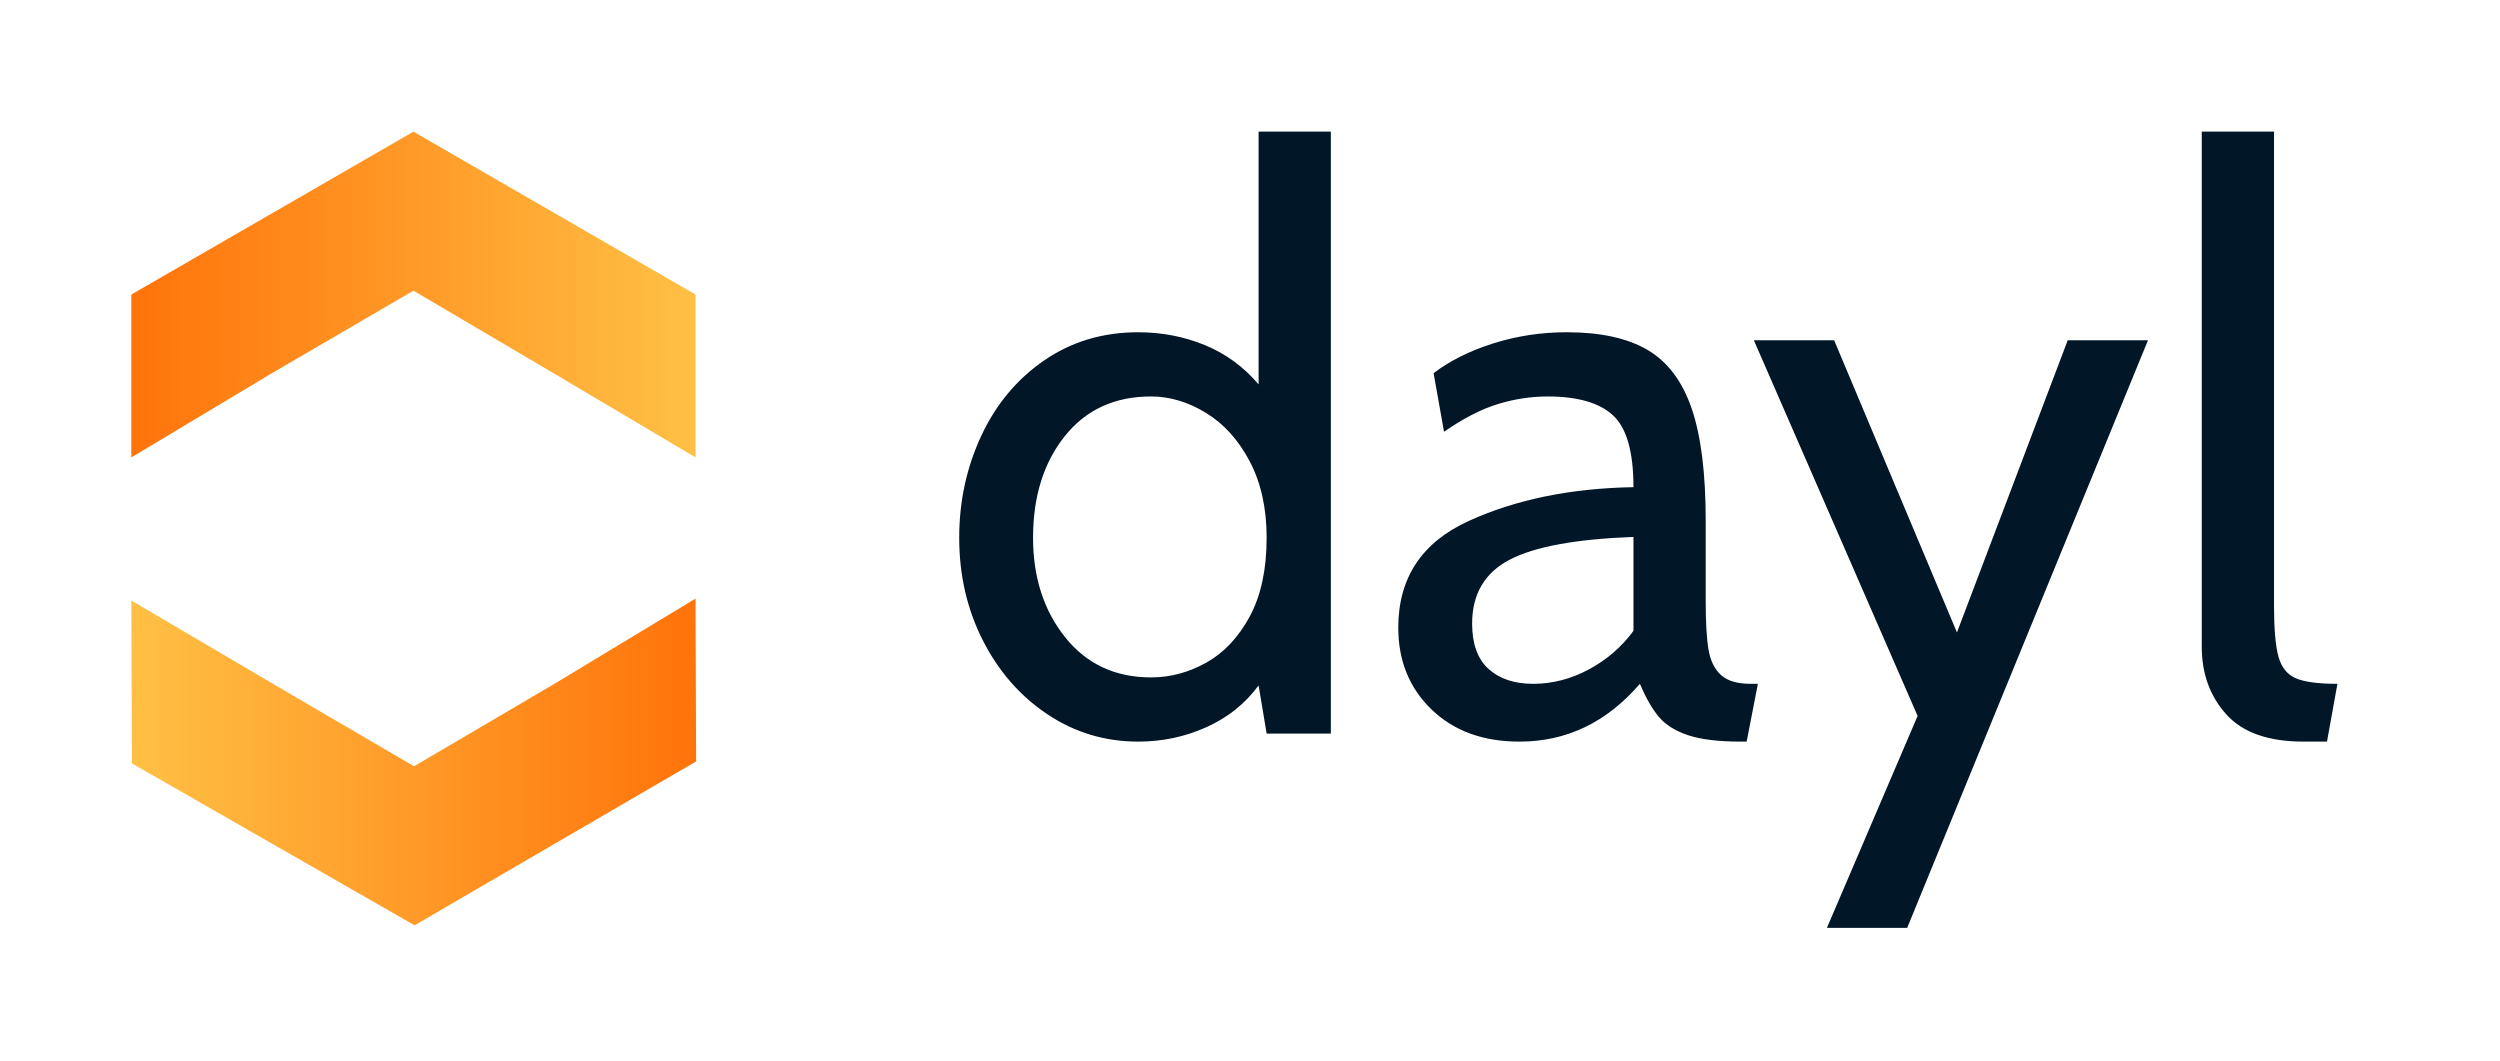
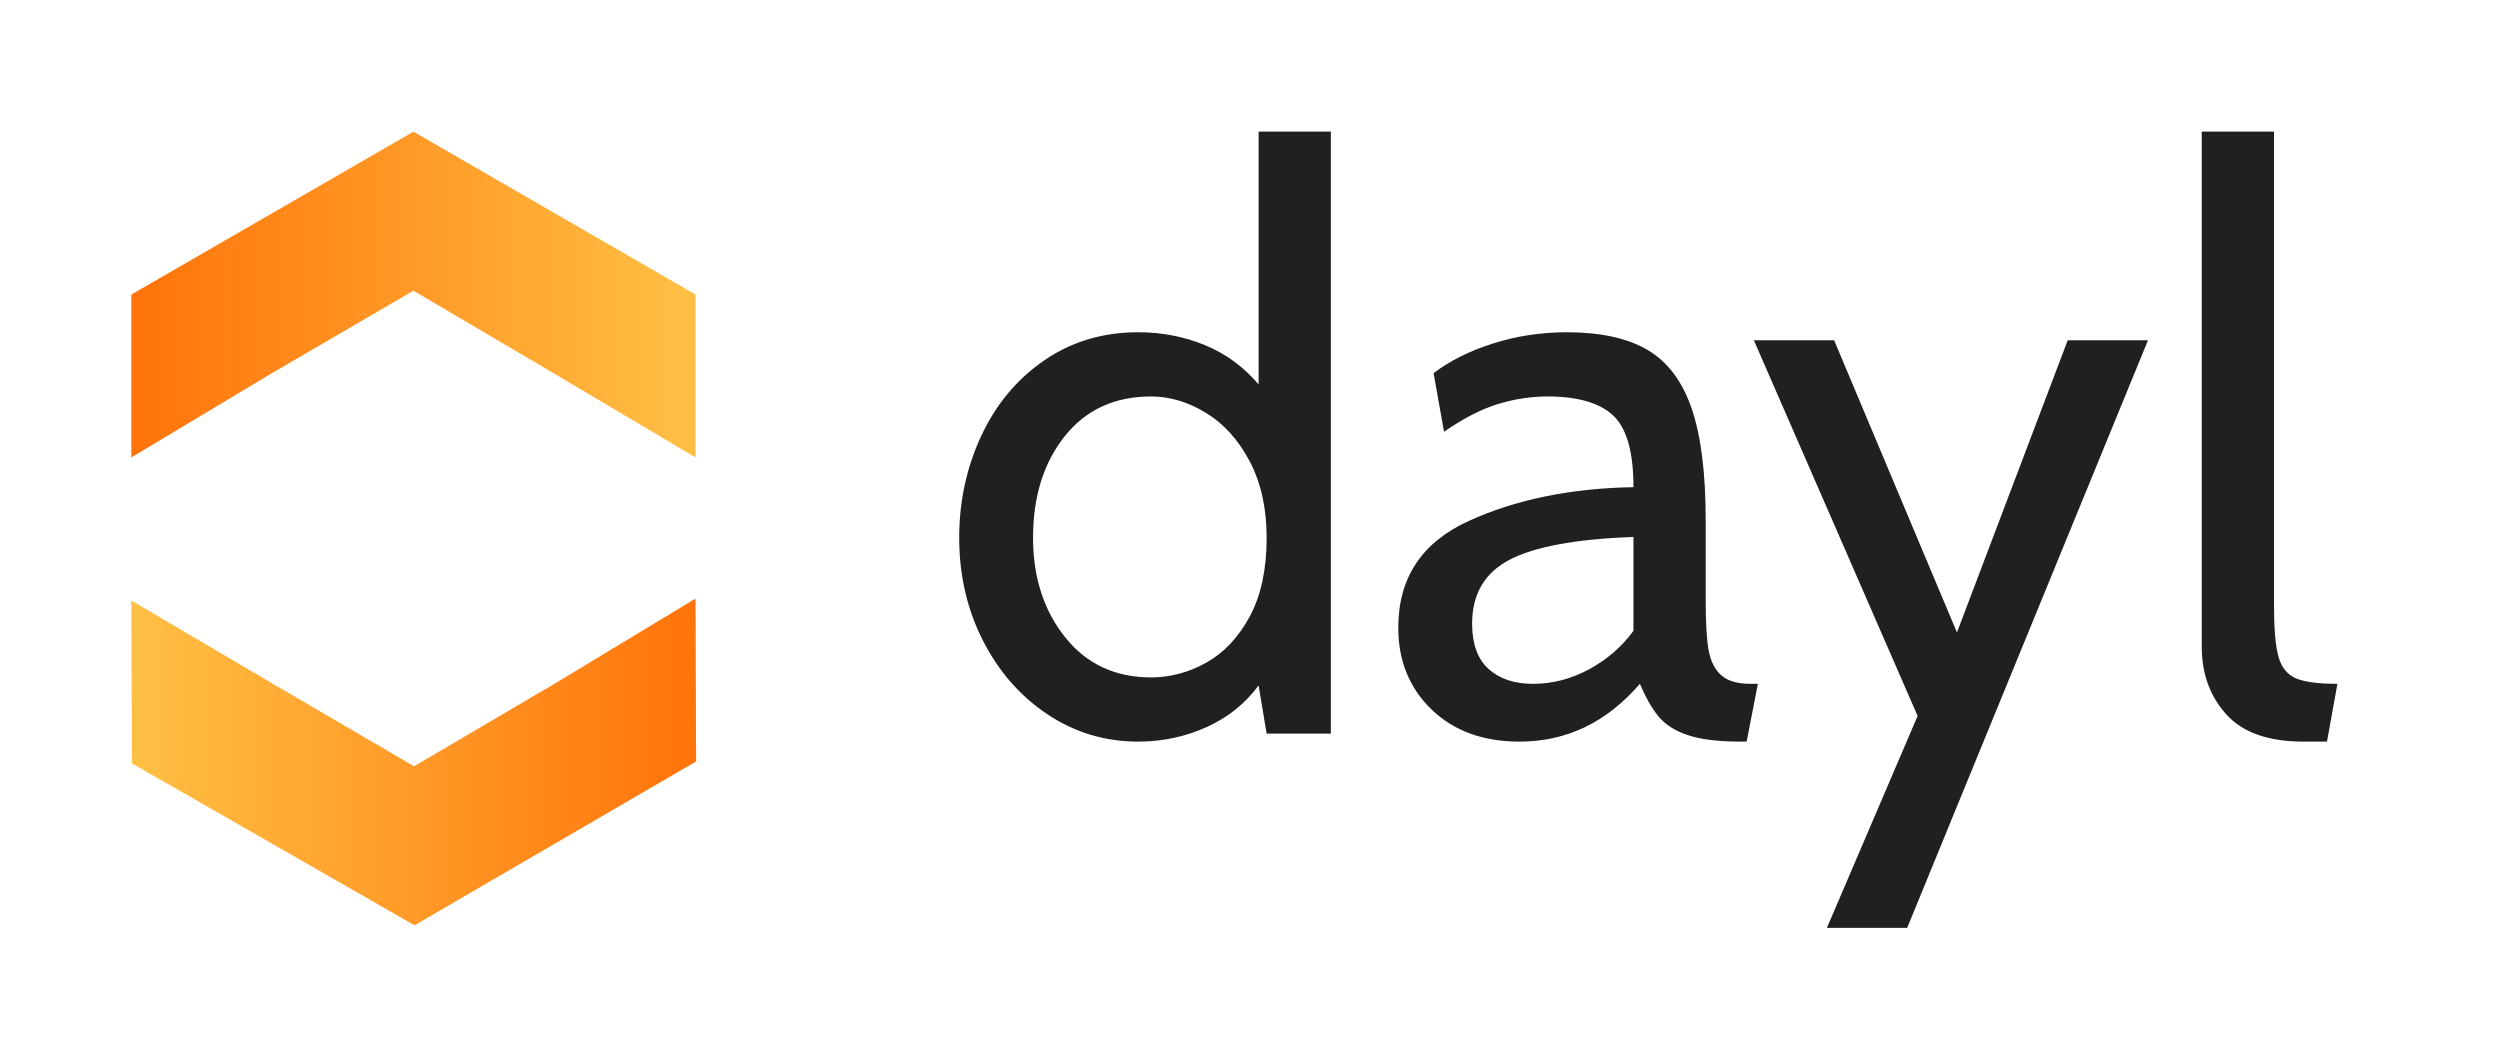
<svg xmlns="http://www.w3.org/2000/svg" style="isolation:isolate" viewBox="0 0 707 300" width="707pt" height="300pt">
  <defs>
    <clipPath id="_clipPath_EIZdbIz62Nm9WjdNmAjESEa70gb5jb82">
      <rect width="707" height="300" />
    </clipPath>
  </defs>
  <g clip-path="url(#_clipPath_EIZdbIz62Nm9WjdNmAjESEa70gb5jb82)">
-     <path d=" M 355.935 37.21 L 376.365 37.21 L 376.365 207.46 L 358.205 207.46 L 355.935 193.84 L 355.935 193.84 Q 350.26 201.558 341.18 205.644 L 341.18 205.644 L 341.18 205.644 Q 332.1 209.73 321.885 209.73 L 321.885 209.73 L 321.885 209.73 Q 307.811 209.73 296.234 202.012 L 296.234 202.012 L 296.234 202.012 Q 284.657 194.294 277.961 181.128 L 277.961 181.128 L 277.961 181.128 Q 271.264 167.962 271.264 152.072 L 271.264 152.072 L 271.264 152.072 Q 271.264 136.636 277.507 123.243 L 277.507 123.243 L 277.507 123.243 Q 283.749 109.85 295.326 101.905 L 295.326 101.905 L 295.326 101.905 Q 306.903 93.96 321.885 93.96 L 321.885 93.96 L 321.885 93.96 Q 331.873 93.96 340.726 97.592 L 340.726 97.592 L 340.726 97.592 Q 349.579 101.224 355.935 108.715 L 355.935 108.715 L 355.935 37.21 L 355.935 37.21 Z  M 325.517 191.57 L 325.517 191.57 Q 333.689 191.57 341.18 187.37 L 341.18 187.37 L 341.18 187.37 Q 348.671 183.171 353.438 174.318 L 353.438 174.318 L 353.438 174.318 Q 358.205 165.465 358.205 152.072 L 358.205 152.072 L 358.205 152.072 Q 358.205 139.587 353.438 130.507 L 353.438 130.507 L 353.438 130.507 Q 348.671 121.427 341.067 116.773 L 341.067 116.773 L 341.067 116.773 Q 333.462 112.12 325.517 112.12 L 325.517 112.12 L 325.517 112.12 Q 310.081 112.12 301.115 123.356 L 301.115 123.356 L 301.115 123.356 Q 292.148 134.593 292.148 152.072 L 292.148 152.072 L 292.148 152.072 Q 292.148 168.87 301.228 180.22 L 301.228 180.22 L 301.228 180.22 Q 310.308 191.57 325.517 191.57 L 325.517 191.57 L 325.517 191.57 Z  M 429.71 209.73 L 429.71 209.73 Q 414.274 209.73 404.854 200.65 L 404.854 200.65 L 404.854 200.65 Q 395.433 191.57 395.433 177.496 L 395.433 177.496 L 395.433 177.496 Q 395.433 156.385 415.409 147.305 L 415.409 147.305 L 415.409 147.305 Q 435.385 138.225 461.944 137.771 L 461.944 137.771 L 461.944 137.771 Q 461.944 122.789 456.156 117.454 L 456.156 117.454 L 456.156 117.454 Q 450.367 112.12 437.655 112.12 L 437.655 112.12 L 437.655 112.12 Q 430.618 112.12 423.581 114.276 L 423.581 114.276 L 423.581 114.276 Q 416.544 116.433 408.372 122.108 L 408.372 122.108 L 405.421 105.537 L 405.421 105.537 Q 412.231 100.316 422.219 97.138 L 422.219 97.138 L 422.219 97.138 Q 432.207 93.96 443.103 93.96 L 443.103 93.96 L 443.103 93.96 Q 457.404 93.96 465.917 98.954 L 465.917 98.954 L 465.917 98.954 Q 474.429 103.948 478.402 115.525 L 478.402 115.525 L 478.402 115.525 Q 482.374 127.102 482.374 147.305 L 482.374 147.305 L 482.374 170.005 L 482.374 170.005 Q 482.374 179.085 483.169 183.738 L 483.169 183.738 L 483.169 183.738 Q 483.963 188.392 486.687 190.889 L 486.687 190.889 L 486.687 190.889 Q 489.411 193.386 495.086 193.386 L 495.086 193.386 L 497.129 193.386 L 493.951 209.73 L 492.362 209.73 L 492.362 209.73 Q 482.828 209.73 477.38 207.914 L 477.38 207.914 L 477.38 207.914 Q 471.932 206.098 469.095 202.693 L 469.095 202.693 L 469.095 202.693 Q 466.257 199.288 463.76 193.386 L 463.76 193.386 L 463.76 193.386 Q 449.686 209.73 429.71 209.73 L 429.71 209.73 L 429.71 209.73 Z  M 433.569 193.386 L 433.569 193.386 Q 441.741 193.386 449.346 189.3 L 449.346 189.3 L 449.346 189.3 Q 456.95 185.214 461.944 178.404 L 461.944 178.404 L 461.944 151.845 L 461.944 151.845 Q 437.428 152.753 426.873 158.314 L 426.873 158.314 L 426.873 158.314 Q 416.317 163.876 416.317 176.361 L 416.317 176.361 L 416.317 176.361 Q 416.317 184.987 420.971 189.186 L 420.971 189.186 L 420.971 189.186 Q 425.624 193.386 433.569 193.386 L 433.569 193.386 L 433.569 193.386 Z  M 516.651 262.394 L 542.302 202.466 L 495.994 96.23 L 518.694 96.23 L 553.425 178.858 L 584.751 96.23 L 607.451 96.23 L 539.351 262.394 L 516.651 262.394 L 516.651 262.394 Z  M 651.489 209.73 L 651.489 209.73 Q 636.507 209.73 629.584 202.012 L 629.584 202.012 L 629.584 202.012 Q 622.66 194.294 622.66 182.944 L 622.66 182.944 L 622.66 37.21 L 643.09 37.21 L 643.09 171.14 L 643.09 171.14 Q 643.09 181.128 644.339 185.668 L 644.339 185.668 L 644.339 185.668 Q 645.587 190.208 649.219 191.797 L 649.219 191.797 L 649.219 191.797 Q 652.851 193.386 661.023 193.386 L 661.023 193.386 L 658.072 209.73 L 651.489 209.73 L 651.489 209.73 Z " fill="rgb(1,22,39)" />
+     <path d=" M 355.935 37.21 L 376.365 37.21 L 376.365 207.46 L 358.205 207.46 L 355.935 193.84 L 355.935 193.84 Q 350.26 201.558 341.18 205.644 L 341.18 205.644 L 341.18 205.644 Q 332.1 209.73 321.885 209.73 L 321.885 209.73 L 321.885 209.73 Q 307.811 209.73 296.234 202.012 L 296.234 202.012 L 296.234 202.012 Q 284.657 194.294 277.961 181.128 L 277.961 181.128 L 277.961 181.128 Q 271.264 167.962 271.264 152.072 L 271.264 152.072 L 271.264 152.072 Q 271.264 136.636 277.507 123.243 L 277.507 123.243 L 277.507 123.243 Q 283.749 109.85 295.326 101.905 L 295.326 101.905 L 295.326 101.905 Q 306.903 93.96 321.885 93.96 L 321.885 93.96 L 321.885 93.96 Q 331.873 93.96 340.726 97.592 L 340.726 97.592 L 340.726 97.592 Q 349.579 101.224 355.935 108.715 L 355.935 108.715 L 355.935 37.21 L 355.935 37.21 Z  M 325.517 191.57 L 325.517 191.57 Q 333.689 191.57 341.18 187.37 L 341.18 187.37 L 341.18 187.37 Q 348.671 183.171 353.438 174.318 L 353.438 174.318 L 353.438 174.318 Q 358.205 165.465 358.205 152.072 L 358.205 152.072 L 358.205 152.072 Q 358.205 139.587 353.438 130.507 L 353.438 130.507 L 353.438 130.507 Q 348.671 121.427 341.067 116.773 L 341.067 116.773 L 341.067 116.773 Q 333.462 112.12 325.517 112.12 L 325.517 112.12 L 325.517 112.12 Q 310.081 112.12 301.115 123.356 L 301.115 123.356 L 301.115 123.356 Q 292.148 134.593 292.148 152.072 L 292.148 152.072 L 292.148 152.072 Q 292.148 168.87 301.228 180.22 L 301.228 180.22 L 301.228 180.22 Q 310.308 191.57 325.517 191.57 L 325.517 191.57 L 325.517 191.57 Z  M 429.71 209.73 L 429.71 209.73 Q 414.274 209.73 404.854 200.65 L 404.854 200.65 L 404.854 200.65 Q 395.433 191.57 395.433 177.496 L 395.433 177.496 L 395.433 177.496 Q 395.433 156.385 415.409 147.305 L 415.409 147.305 L 415.409 147.305 Q 435.385 138.225 461.944 137.771 L 461.944 137.771 L 461.944 137.771 Q 461.944 122.789 456.156 117.454 L 456.156 117.454 L 456.156 117.454 Q 450.367 112.12 437.655 112.12 L 437.655 112.12 L 437.655 112.12 Q 430.618 112.12 423.581 114.276 L 423.581 114.276 L 423.581 114.276 Q 416.544 116.433 408.372 122.108 L 408.372 122.108 L 405.421 105.537 L 405.421 105.537 Q 412.231 100.316 422.219 97.138 L 422.219 97.138 L 422.219 97.138 Q 432.207 93.96 443.103 93.96 L 443.103 93.96 L 443.103 93.96 Q 457.404 93.96 465.917 98.954 L 465.917 98.954 L 465.917 98.954 Q 474.429 103.948 478.402 115.525 L 478.402 115.525 L 478.402 115.525 Q 482.374 127.102 482.374 147.305 L 482.374 147.305 L 482.374 170.005 L 482.374 170.005 Q 482.374 179.085 483.169 183.738 L 483.169 183.738 L 483.169 183.738 Q 483.963 188.392 486.687 190.889 L 486.687 190.889 L 486.687 190.889 Q 489.411 193.386 495.086 193.386 L 495.086 193.386 L 497.129 193.386 L 493.951 209.73 L 492.362 209.73 L 492.362 209.73 Q 482.828 209.73 477.38 207.914 L 477.38 207.914 L 477.38 207.914 Q 471.932 206.098 469.095 202.693 L 469.095 202.693 L 469.095 202.693 Q 466.257 199.288 463.76 193.386 L 463.76 193.386 L 463.76 193.386 Q 449.686 209.73 429.71 209.73 L 429.71 209.73 L 429.71 209.73 Z  M 433.569 193.386 L 433.569 193.386 Q 441.741 193.386 449.346 189.3 L 449.346 189.3 L 449.346 189.3 Q 456.95 185.214 461.944 178.404 L 461.944 178.404 L 461.944 151.845 L 461.944 151.845 Q 437.428 152.753 426.873 158.314 L 426.873 158.314 L 426.873 158.314 Q 416.317 163.876 416.317 176.361 L 416.317 176.361 L 416.317 176.361 Q 416.317 184.987 420.971 189.186 L 420.971 189.186 L 420.971 189.186 Q 425.624 193.386 433.569 193.386 L 433.569 193.386 L 433.569 193.386 Z  M 516.651 262.394 L 542.302 202.466 L 495.994 96.23 L 518.694 96.23 L 553.425 178.858 L 584.751 96.23 L 607.451 96.23 L 539.351 262.394 L 516.651 262.394 L 516.651 262.394 Z  M 651.489 209.73 L 651.489 209.73 Q 636.507 209.73 629.584 202.012 L 629.584 202.012 L 629.584 202.012 Q 622.66 194.294 622.66 182.944 L 622.66 182.944 L 622.66 37.21 L 643.09 37.21 L 643.09 171.14 L 643.09 171.14 Q 643.09 181.128 644.339 185.668 L 644.339 185.668 L 644.339 185.668 Q 645.587 190.208 649.219 191.797 L 649.219 191.797 L 649.219 191.797 Q 652.851 193.386 661.023 193.386 L 661.023 193.386 L 658.072 209.73 L 651.489 209.73 L 651.489 209.73 Z " fill="rgb(32, 32, 32)" />
    <g>
      <linearGradient id="_lgradient_4" x1="0" y1="0.5" x2="1" y2="0.5" gradientTransform="matrix(159.558,0,0,92.121,37.141,37.235)" gradientUnits="userSpaceOnUse">
        <stop offset="0%" stop-opacity="1" style="stop-color:rgb(255,115,10)" />
        <stop offset="98.261%" stop-opacity="1" style="stop-color:rgb(255,191,68)" />
      </linearGradient>
      <path d=" M 156.81 105.704 L 116.92 82.204 L 77.031 105.454 L 37.141 129.356 L 37.141 83.295 L 77.031 60.265 L 116.92 37.235 L 156.81 60.265 L 196.699 83.295 L 196.699 129.356 L 156.81 105.704 Z " fill="url(#_lgradient_4)" />
      <linearGradient id="_lgradient_5" x1="0" y1="0.5" x2="1" y2="0.5" gradientTransform="matrix(-159.557,0.554,-0.32,-92.12,197.019,261.397)" gradientUnits="userSpaceOnUse">
        <stop offset="0%" stop-opacity="1" style="stop-color:rgb(255,115,10)" />
        <stop offset="98.696%" stop-opacity="1" style="stop-color:rgb(255,191,68)" />
      </linearGradient>
      <path d=" M 77.113 193.343 L 117.084 216.705 L 156.892 193.316 L 196.698 169.276 L 196.859 215.337 L 157.049 238.505 L 117.24 261.674 L 77.271 238.782 L 37.302 215.891 L 37.141 169.831 L 77.113 193.343 Z " fill="url(#_lgradient_5)" />
    </g>
  </g>
</svg>
